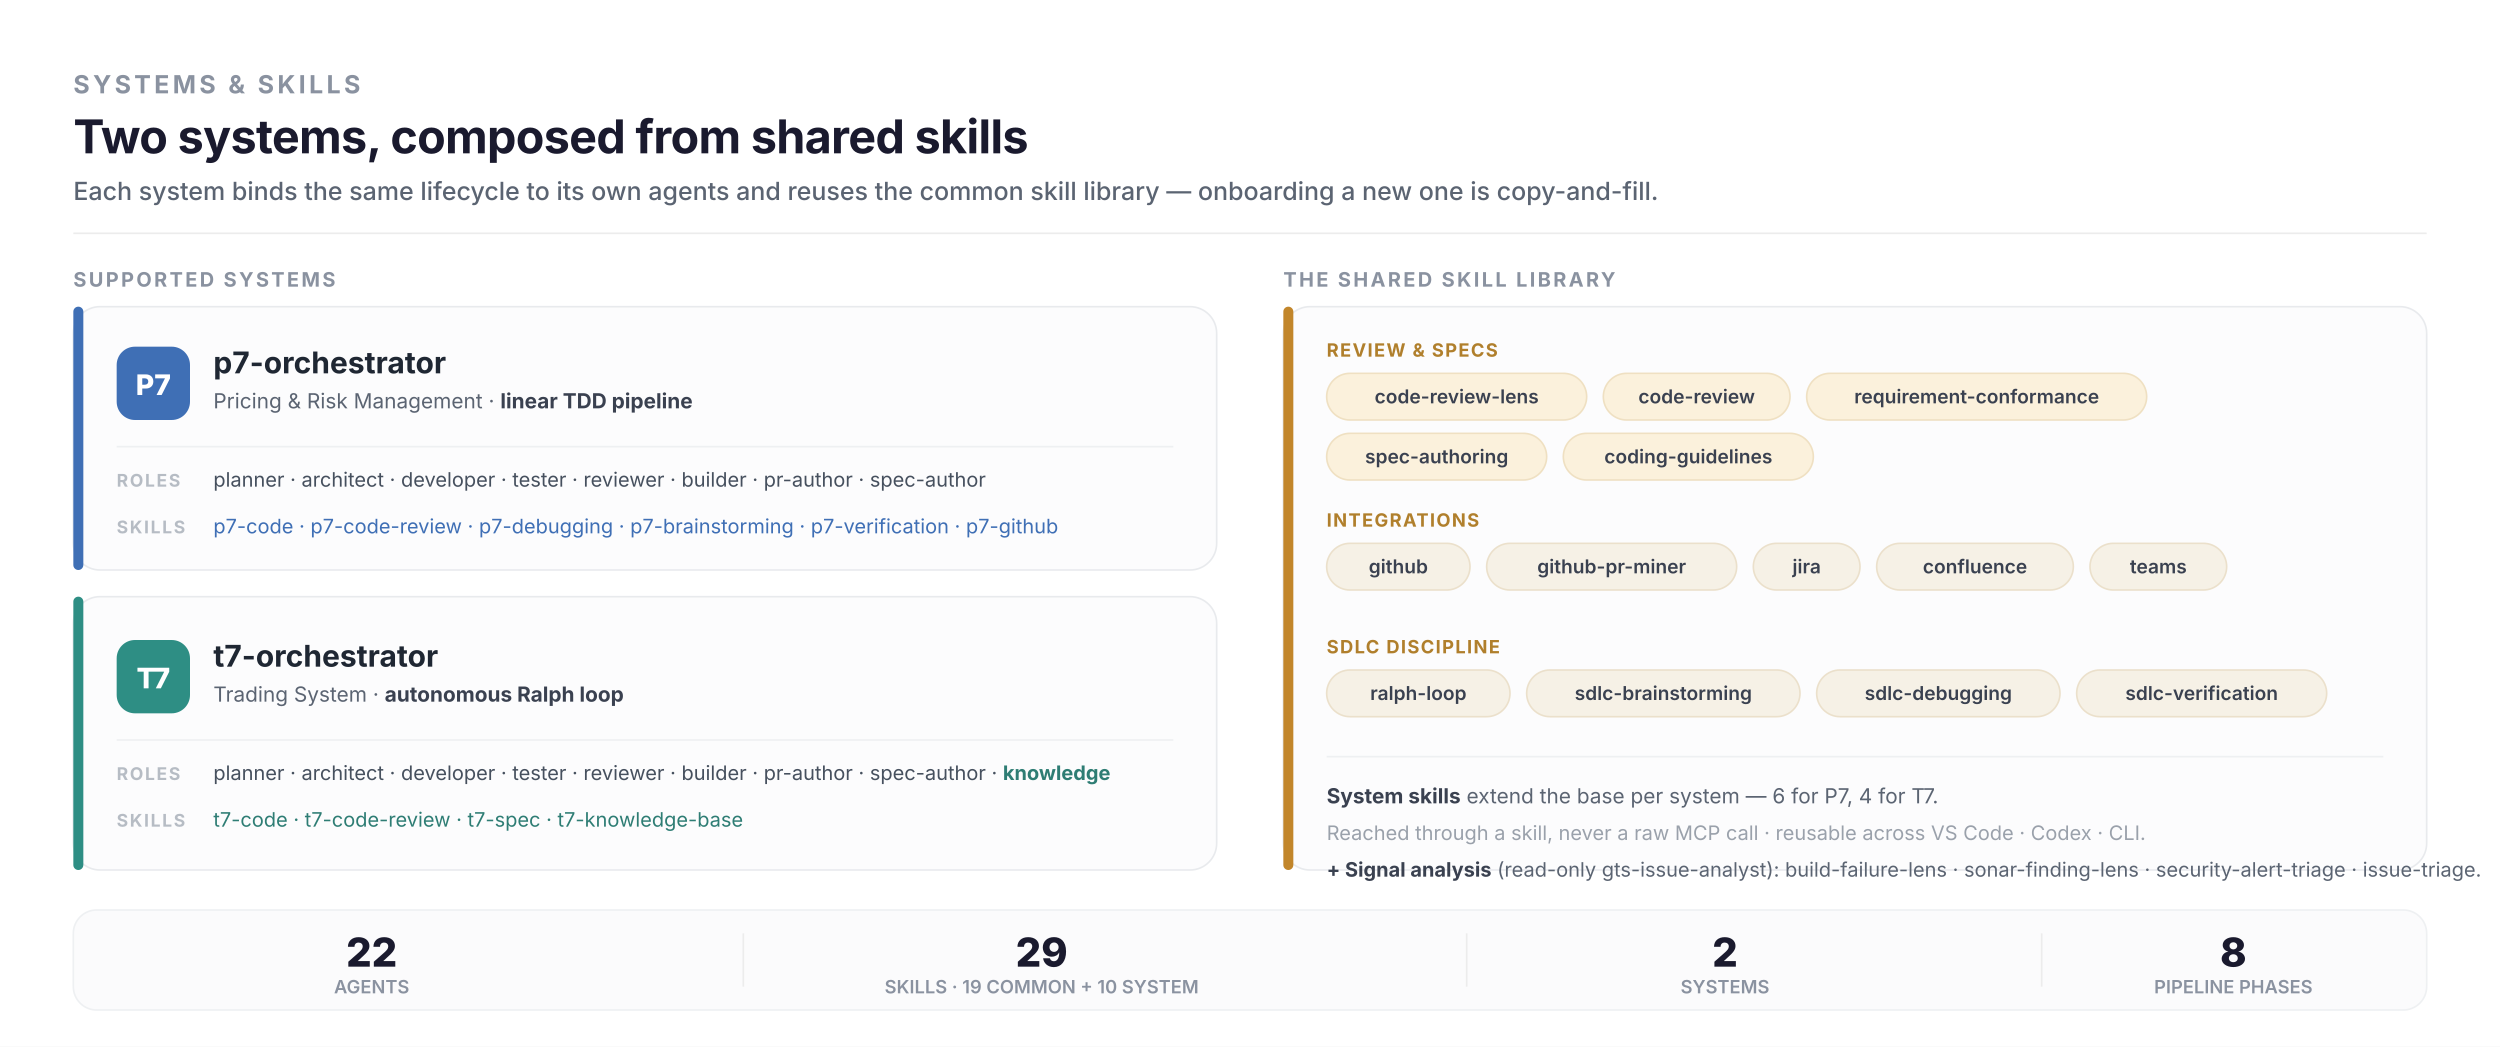
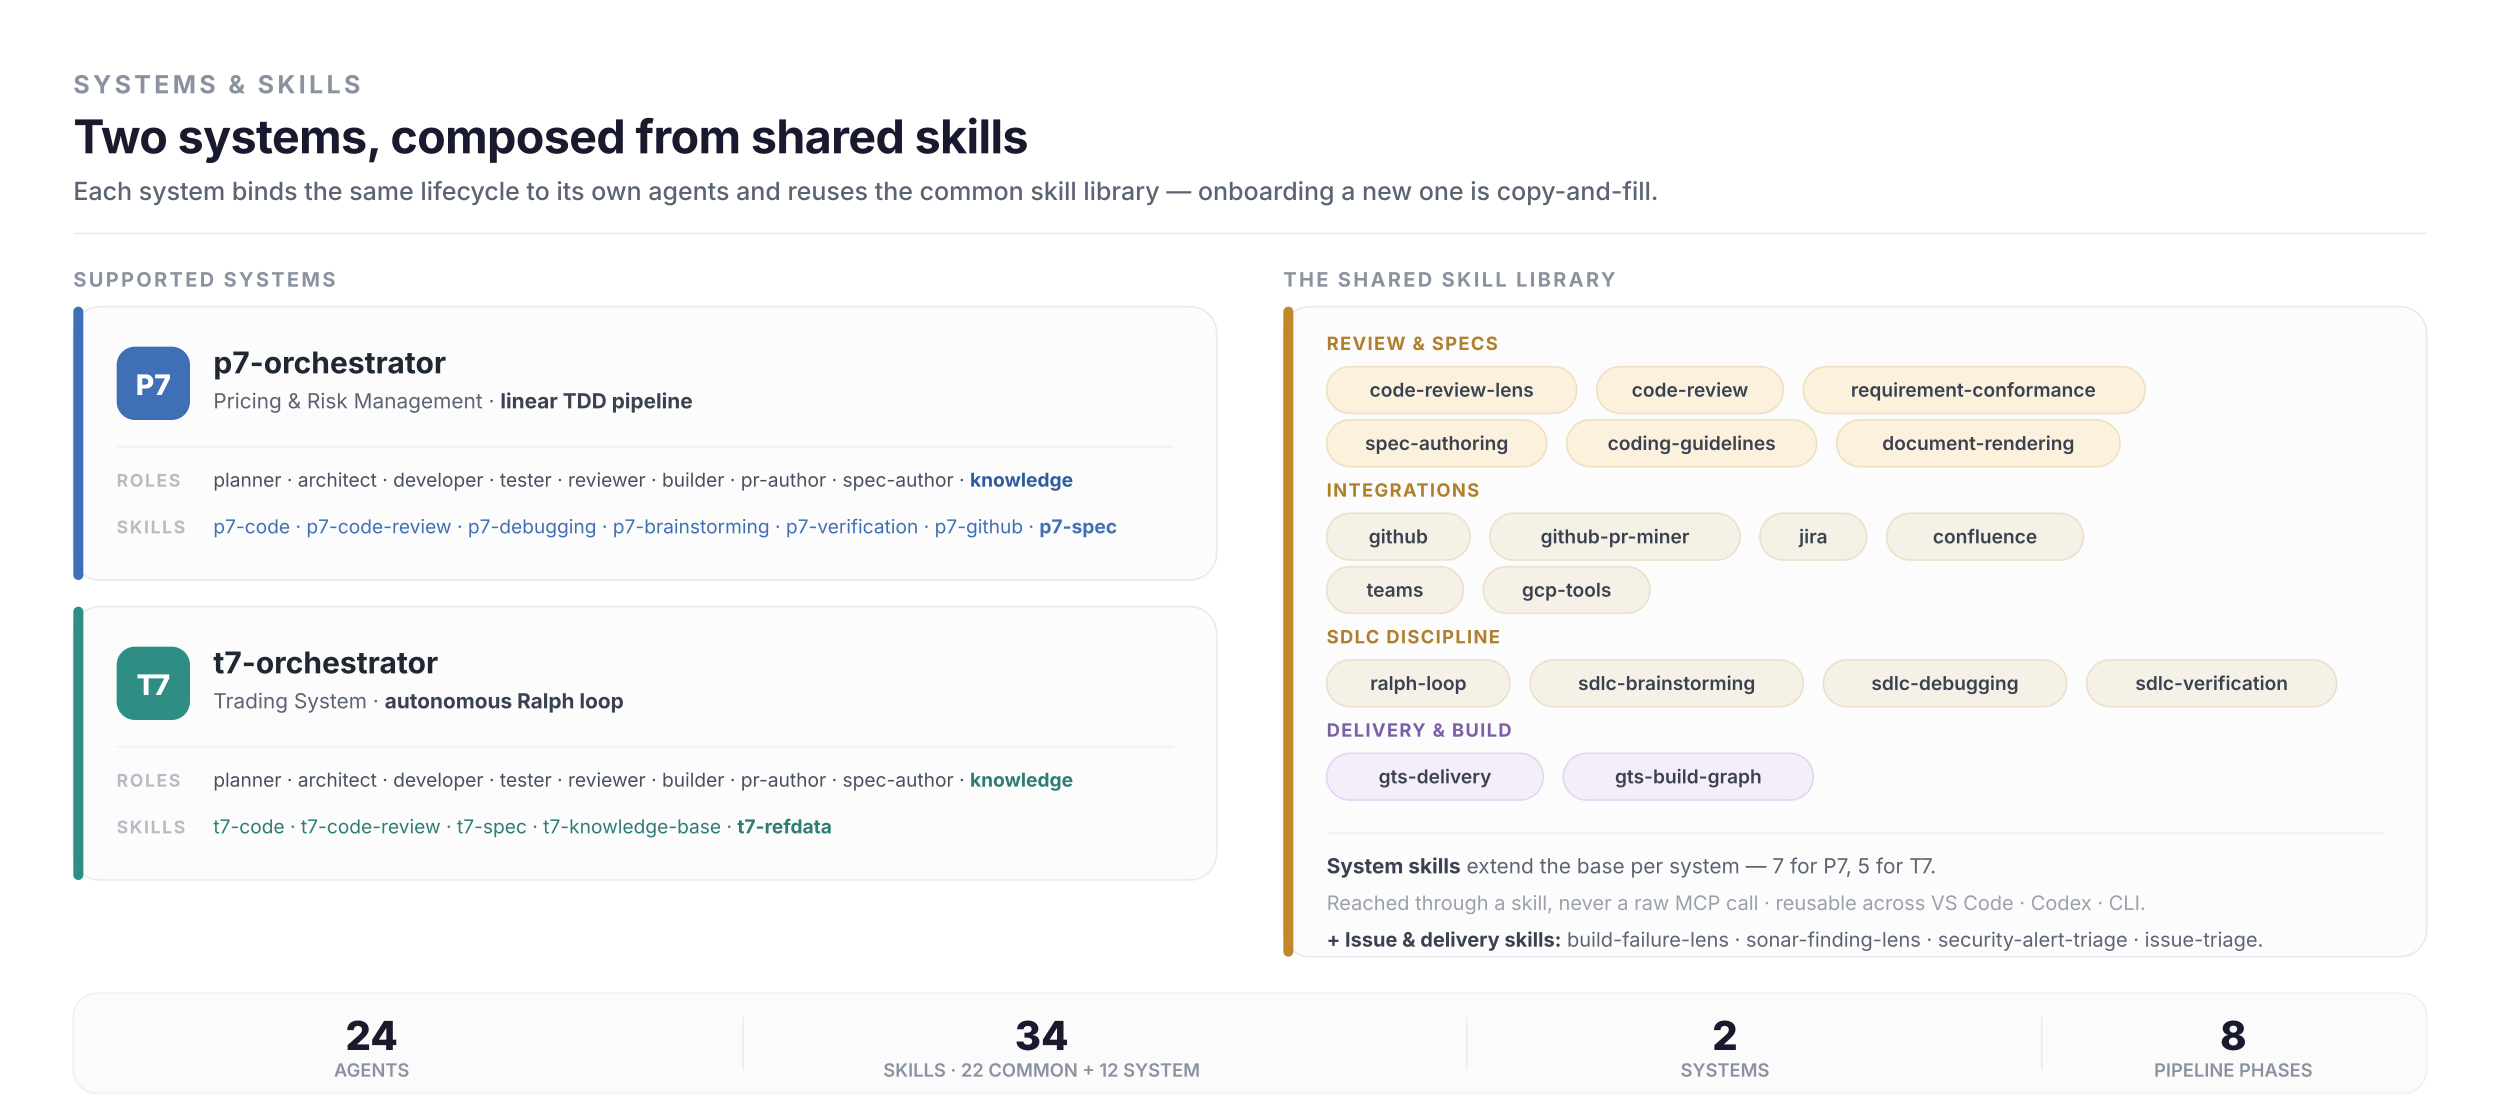
- <svg xmlns="http://www.w3.org/2000/svg" viewBox="0 0 1500 628" width="1500" height="628" role="img" aria-label="GTS AI SDLC systems and skills. Two systems today. P7, the Pricing and Risk Management platform, runs the p7-orchestrator over a linear TDD pipeline with eight roles — planner, architect, developer, tester, reviewer, builder, pr-author, spec-author — and six system skills: p7-code, p7-code-review, p7-debugging, p7-brainstorming, p7-verification, p7-github. T7, the Trading System, runs the t7-orchestrator as an autonomous Ralph loop with the same eight roles plus a read-only knowledge agent, and four system skills: t7-code, t7-code-review, t7-spec, t7-knowledge-base. The shared skill library groups review and specs (code-review-lens, code-review, requirement-conformance, spec-authoring, coding-guidelines), integrations (github, github-pr-miner, jira, confluence, teams) and SDLC discipline (ralph-loop, sdlc-brainstorming, sdlc-debugging, sdlc-verification), plus four signal-analysis skills (build-failure-lens, sonar-finding-lens, security-alert-triage, issue-triage) used by the read-only gts-issue-analyst peer. Totals: 22 agents, 29 skills (19 common plus 10 system), 2 systems, 8 pipeline phases.">
-   <rect x="0" y="0" width="1500" height="628" fill="#FFFFFF" />
+ <svg xmlns="http://www.w3.org/2000/svg" viewBox="0 0 1500 672" width="1500" height="672" role="img" aria-label="GTS AI SDLC systems and skills. Two systems today, each with its own read-only knowledge agent. P7, the Pricing and Risk Management platform, runs the p7-orchestrator over a linear TDD pipeline with eight roles — planner, architect, developer, tester, reviewer, builder, pr-author, spec-author — plus a read-only p7-sdlc-knowledge agent, and seven system skills: p7-code, p7-code-review, p7-debugging, p7-brainstorming, p7-verification, p7-github, p7-spec. T7, the Trading System, runs the t7-orchestrator as an autonomous Ralph loop with the same eight roles plus a read-only knowledge agent, and five system skills: t7-code, t7-code-review, t7-spec, t7-knowledge-base, t7-refdata. The shared skill library groups review and specs (code-review-lens, code-review, requirement-conformance, spec-authoring, coding-guidelines, document-rendering), integrations (github, github-pr-miner, jira, confluence, teams, gcp-tools), SDLC discipline (ralph-loop, sdlc-brainstorming, sdlc-debugging, sdlc-verification) and delivery and build (gts-delivery, gts-build-graph), plus four issue-analysis skills (build-failure-lens, sonar-finding-lens, security-alert-triage, issue-triage) used by the read-only gts-issue-analyst and gts-delivery peers. Totals: 24 agents, 34 skills (22 common plus 12 system), 2 systems, 8 pipeline phases.">
+   <rect x="0" y="0" width="1500" height="672" fill="#FFFFFF" />
  <g font-family="Inter, 'SF Pro Display', -apple-system, BlinkMacSystemFont, 'Segoe UI', Roboto, Helvetica, Arial, sans-serif">
    <text x="44" y="56" font-size="15" font-weight="700" fill="#8A92A0" letter-spacing="2">SYSTEMS &amp; SKILLS</text>
    <text x="44" y="92" font-size="28" font-weight="700" fill="#1A1A2E" letter-spacing="-0.4">Two systems, composed from shared skills</text>
    <text x="44" y="120" font-size="15" font-weight="500" fill="#5B6472">Each system binds the same lifecycle to its own agents and reuses the common skill library — onboarding a new one is copy-and-fill.</text>
    <line x1="44" y1="140" x2="1456" y2="140" stroke="#ECECEC" stroke-width="1" />
    <text x="44" y="172" font-size="12" font-weight="700" fill="#8A92A0" letter-spacing="1.4">SUPPORTED SYSTEMS</text>
    <text x="770" y="172" font-size="12" font-weight="700" fill="#8A92A0" letter-spacing="1.4">THE SHARED SKILL LIBRARY</text>
    <g>
-       <rect x="44" y="184" width="686" height="158" rx="16" fill="#FCFCFD" stroke="#E8EAED" />
-       <rect x="44" y="184" width="6" height="158" rx="3" fill="#3F6FB5" />
+       <rect x="44" y="184" width="686" height="164" rx="16" fill="#FCFCFD" stroke="#E8EAED" />
+       <rect x="44" y="184" width="6" height="164" rx="3" fill="#3F6FB5" />
      <rect x="70" y="208" width="44" height="44" rx="11" fill="#3F6FB5" />
      <text x="92" y="237" text-anchor="middle" font-size="17" font-weight="800" fill="#FFFFFF">P7</text>
      <text x="128" y="224" font-size="18" font-weight="700" fill="#1F2733">p7-orchestrator</text>
      <text x="128" y="245" font-size="12.5" fill="#5B6472">Pricing &amp; Risk Management · <tspan font-weight="700" fill="#3A4150">linear TDD pipeline</tspan>
      </text>
      <line x1="70" y1="268" x2="704" y2="268" stroke="#EEF0F2" />
      <text x="70" y="292" font-size="10.5" font-weight="700" fill="#B6BCC4" letter-spacing="1">ROLES</text>
-       <text x="128" y="292" font-size="12" fill="#46505E">planner · architect · developer · tester · reviewer · builder · pr-author · spec-author</text>
+       <text x="128" y="292" font-size="11.5" fill="#46505E">planner · architect · developer · tester · reviewer · builder · pr-author · spec-author · <tspan font-weight="700" fill="#2E5C9E">knowledge</tspan>
+       </text>
      <text x="70" y="320" font-size="10.5" font-weight="700" fill="#B6BCC4" letter-spacing="1">SKILLS</text>
-       <text x="128" y="320" font-size="12" fill="#3F6FB5">p7-code · p7-code-review · p7-debugging · p7-brainstorming · p7-verification · p7-github</text>
+       <text x="128" y="320" font-size="11.5" fill="#3F6FB5">p7-code · p7-code-review · p7-debugging · p7-brainstorming · p7-verification · p7-github · <tspan font-weight="700">p7-spec</tspan>
+       </text>
    </g>
    <g>
-       <rect x="44" y="358" width="686" height="164" rx="16" fill="#FCFCFD" stroke="#E8EAED" />
-       <rect x="44" y="358" width="6" height="164" rx="3" fill="#2E8E84" />
-       <rect x="70" y="384" width="44" height="44" rx="11" fill="#2E8E84" />
-       <text x="92" y="413" text-anchor="middle" font-size="17" font-weight="800" fill="#FFFFFF">T7</text>
-       <text x="128" y="400" font-size="18" font-weight="700" fill="#1F2733">t7-orchestrator</text>
-       <text x="128" y="421" font-size="12.5" fill="#5B6472">Trading System · <tspan font-weight="700" fill="#3A4150">autonomous Ralph loop</tspan>
+       <rect x="44" y="364" width="686" height="164" rx="16" fill="#FCFCFD" stroke="#E8EAED" />
+       <rect x="44" y="364" width="6" height="164" rx="3" fill="#2E8E84" />
+       <rect x="70" y="388" width="44" height="44" rx="11" fill="#2E8E84" />
+       <text x="92" y="417" text-anchor="middle" font-size="17" font-weight="800" fill="#FFFFFF">T7</text>
+       <text x="128" y="404" font-size="18" font-weight="700" fill="#1F2733">t7-orchestrator</text>
+       <text x="128" y="425" font-size="12.5" fill="#5B6472">Trading System · <tspan font-weight="700" fill="#3A4150">autonomous Ralph loop</tspan>
      </text>
-       <line x1="70" y1="444" x2="704" y2="444" stroke="#EEF0F2" />
-       <text x="70" y="468" font-size="10.5" font-weight="700" fill="#B6BCC4" letter-spacing="1">ROLES</text>
-       <text x="128" y="468" font-size="12" fill="#46505E">planner · architect · developer · tester · reviewer · builder · pr-author · spec-author · <tspan font-weight="700" fill="#2E7D74">knowledge</tspan>
+       <line x1="70" y1="448" x2="704" y2="448" stroke="#EEF0F2" />
+       <text x="70" y="472" font-size="10.5" font-weight="700" fill="#B6BCC4" letter-spacing="1">ROLES</text>
+       <text x="128" y="472" font-size="11.5" fill="#46505E">planner · architect · developer · tester · reviewer · builder · pr-author · spec-author · <tspan font-weight="700" fill="#2E7D74">knowledge</tspan>
      </text>
-       <text x="70" y="496" font-size="10.5" font-weight="700" fill="#B6BCC4" letter-spacing="1">SKILLS</text>
-       <text x="128" y="496" font-size="12" fill="#2E7D74">t7-code · t7-code-review · t7-spec · t7-knowledge-base</text>
+       <text x="70" y="500" font-size="10.5" font-weight="700" fill="#B6BCC4" letter-spacing="1">SKILLS</text>
+       <text x="128" y="500" font-size="11.5" fill="#2E7D74">t7-code · t7-code-review · t7-spec · t7-knowledge-base · <tspan font-weight="700">t7-refdata</tspan>
+       </text>
    </g>
    <g>
-       <rect x="770" y="184" width="686" height="338" rx="16" fill="#FCFCFD" stroke="#E8EAED" />
-       <rect x="770" y="184" width="6" height="338" rx="3" fill="#C2862B" />
-       <text x="796" y="214" font-size="11" font-weight="700" fill="#B07F2C" letter-spacing="0.8">REVIEW &amp; SPECS</text>
+       <rect x="770" y="184" width="686" height="390" rx="16" fill="#FCFCFD" stroke="#E8EAED" />
+       <rect x="770" y="184" width="6" height="390" rx="3" fill="#C2862B" />
+       <text x="796" y="210" font-size="11" font-weight="700" fill="#B07F2C" letter-spacing="0.8">REVIEW &amp; SPECS</text>
      <g font-size="11.5" font-weight="600" text-anchor="middle" fill="#3A4150">
        <g>
-           <rect x="796" y="224" width="156" height="28" rx="14" fill="#FBF1DC" stroke="#EFE0C2" />
-           <text x="874" y="242">code-review-lens</text>
+           <rect x="796" y="220" width="150" height="28" rx="14" fill="#FBF1DC" stroke="#EFE0C2" />
+           <text x="871" y="238">code-review-lens</text>
        </g>
        <g>
-           <rect x="962" y="224" width="112" height="28" rx="14" fill="#FBF1DC" stroke="#EFE0C2" />
-           <text x="1018" y="242">code-review</text>
+           <rect x="958" y="220" width="112" height="28" rx="14" fill="#FBF1DC" stroke="#EFE0C2" />
+           <text x="1014" y="238">code-review</text>
        </g>
        <g>
-           <rect x="1084" y="224" width="204" height="28" rx="14" fill="#FBF1DC" stroke="#EFE0C2" />
-           <text x="1186" y="242">requirement-conformance</text>
+           <rect x="1082" y="220" width="205" height="28" rx="14" fill="#FBF1DC" stroke="#EFE0C2" />
+           <text x="1184" y="238">requirement-conformance</text>
        </g>
        <g>
-           <rect x="796" y="260" width="132" height="28" rx="14" fill="#FBF1DC" stroke="#EFE0C2" />
-           <text x="862" y="278">spec-authoring</text>
+           <rect x="796" y="252" width="132" height="28" rx="14" fill="#FBF1DC" stroke="#EFE0C2" />
+           <text x="862" y="270">spec-authoring</text>
        </g>
        <g>
-           <rect x="938" y="260" width="150" height="28" rx="14" fill="#FBF1DC" stroke="#EFE0C2" />
-           <text x="1013" y="278">coding-guidelines</text>
+           <rect x="940" y="252" width="150" height="28" rx="14" fill="#FBF1DC" stroke="#EFE0C2" />
+           <text x="1015" y="270">coding-guidelines</text>
+         </g>
+         <g>
+           <rect x="1102" y="252" width="170" height="28" rx="14" fill="#FBF1DC" stroke="#EFE0C2" />
+           <text x="1187" y="270">document-rendering</text>
        </g>
      </g>
-       <text x="796" y="316" font-size="11" font-weight="700" fill="#B07F2C" letter-spacing="0.8">INTEGRATIONS</text>
+       <text x="796" y="298" font-size="11" font-weight="700" fill="#B07F2C" letter-spacing="0.8">INTEGRATIONS</text>
      <g font-size="11.5" font-weight="600" text-anchor="middle" fill="#3A4150">
        <g>
-           <rect x="796" y="326" width="86" height="28" rx="14" fill="#F6F1E6" stroke="#EBE0CB" />
-           <text x="839" y="344">github</text>
+           <rect x="796" y="308" width="86" height="28" rx="14" fill="#F6F1E6" stroke="#EBE0CB" />
+           <text x="839" y="326">github</text>
        </g>
        <g>
-           <rect x="892" y="326" width="150" height="28" rx="14" fill="#F6F1E6" stroke="#EBE0CB" />
-           <text x="967" y="344">github-pr-miner</text>
+           <rect x="894" y="308" width="150" height="28" rx="14" fill="#F6F1E6" stroke="#EBE0CB" />
+           <text x="969" y="326">github-pr-miner</text>
        </g>
        <g>
-           <rect x="1052" y="326" width="64" height="28" rx="14" fill="#F6F1E6" stroke="#EBE0CB" />
-           <text x="1084" y="344">jira</text>
+           <rect x="1056" y="308" width="64" height="28" rx="14" fill="#F6F1E6" stroke="#EBE0CB" />
+           <text x="1088" y="326">jira</text>
        </g>
        <g>
-           <rect x="1126" y="326" width="118" height="28" rx="14" fill="#F6F1E6" stroke="#EBE0CB" />
-           <text x="1185" y="344">confluence</text>
+           <rect x="1132" y="308" width="118" height="28" rx="14" fill="#F6F1E6" stroke="#EBE0CB" />
+           <text x="1191" y="326">confluence</text>
        </g>
        <g>
-           <rect x="1254" y="326" width="82" height="28" rx="14" fill="#F6F1E6" stroke="#EBE0CB" />
-           <text x="1295" y="344">teams</text>
+           <rect x="796" y="340" width="82" height="28" rx="14" fill="#F6F1E6" stroke="#EBE0CB" />
+           <text x="837" y="358">teams</text>
+         </g>
+         <g>
+           <rect x="890" y="340" width="100" height="28" rx="14" fill="#F6F1E6" stroke="#EBE0CB" />
+           <text x="940" y="358">gcp-tools</text>
        </g>
      </g>
-       <text x="796" y="392" font-size="11" font-weight="700" fill="#B07F2C" letter-spacing="0.8">SDLC DISCIPLINE</text>
+       <text x="796" y="386" font-size="11" font-weight="700" fill="#B07F2C" letter-spacing="0.8">SDLC DISCIPLINE</text>
      <g font-size="11.5" font-weight="600" text-anchor="middle" fill="#3A4150">
        <g>
-           <rect x="796" y="402" width="110" height="28" rx="14" fill="#F6F1E6" stroke="#EBE0CB" />
-           <text x="851" y="420">ralph-loop</text>
+           <rect x="796" y="396" width="110" height="28" rx="14" fill="#F6F1E6" stroke="#EBE0CB" />
+           <text x="851" y="414">ralph-loop</text>
        </g>
        <g>
-           <rect x="916" y="402" width="164" height="28" rx="14" fill="#F6F1E6" stroke="#EBE0CB" />
-           <text x="998" y="420">sdlc-brainstorming</text>
+           <rect x="918" y="396" width="164" height="28" rx="14" fill="#F6F1E6" stroke="#EBE0CB" />
+           <text x="1000" y="414">sdlc-brainstorming</text>
        </g>
        <g>
-           <rect x="1090" y="402" width="146" height="28" rx="14" fill="#F6F1E6" stroke="#EBE0CB" />
-           <text x="1163" y="420">sdlc-debugging</text>
+           <rect x="1094" y="396" width="146" height="28" rx="14" fill="#F6F1E6" stroke="#EBE0CB" />
+           <text x="1167" y="414">sdlc-debugging</text>
        </g>
        <g>
-           <rect x="1246" y="402" width="150" height="28" rx="14" fill="#F6F1E6" stroke="#EBE0CB" />
-           <text x="1321" y="420">sdlc-verification</text>
+           <rect x="1252" y="396" width="150" height="28" rx="14" fill="#F6F1E6" stroke="#EBE0CB" />
+           <text x="1327" y="414">sdlc-verification</text>
        </g>
      </g>
-       <line x1="796" y1="454" x2="1430" y2="454" stroke="#EEF0F2" />
-       <text x="796" y="482" font-size="12.5" fill="#5B6472">
-         <tspan font-weight="700" fill="#3A4150">System skills</tspan> extend the base per system — 6 for P7, 4 for T7.</text>
-       <text x="796" y="504" font-size="12" fill="#9AA1AB">Reached through a skill, never a raw MCP call · reusable across VS Code · Codex · CLI.</text>
-       <text x="796" y="526" font-size="12" fill="#5B6472">
-         <tspan font-weight="700" fill="#3A4150">+ Signal analysis</tspan> (read-only gts-issue-analyst): build-failure-lens · sonar-finding-lens · security-alert-triage · issue-triage.</text>
+       <text x="796" y="442" font-size="11" font-weight="700" fill="#7B5EA8" letter-spacing="0.8">DELIVERY &amp; BUILD</text>
+       <g font-size="11.5" font-weight="600" text-anchor="middle" fill="#3A4150">
+         <g>
+           <rect x="796" y="452" width="130" height="28" rx="14" fill="#F3EEF9" stroke="#E0D6F0" />
+           <text x="861" y="470">gts-delivery</text>
+         </g>
+         <g>
+           <rect x="938" y="452" width="150" height="28" rx="14" fill="#F3EEF9" stroke="#E0D6F0" />
+           <text x="1013" y="470">gts-build-graph</text>
+         </g>
+       </g>
+       <line x1="796" y1="500" x2="1430" y2="500" stroke="#EEF0F2" />
+       <text x="796" y="524" font-size="12.5" fill="#5B6472">
+         <tspan font-weight="700" fill="#3A4150">System skills</tspan> extend the base per system — 7 for P7, 5 for T7.</text>
+       <text x="796" y="546" font-size="12" fill="#9AA1AB">Reached through a skill, never a raw MCP call · reusable across VS Code · Codex · CLI.</text>
+       <text x="796" y="568" font-size="12" fill="#5B6472">
+         <tspan font-weight="700" fill="#3A4150">+ Issue &amp; delivery skills:</tspan> build-failure-lens · sonar-finding-lens · security-alert-triage · issue-triage.</text>
    </g>
    <g>
-       <rect x="44" y="546" width="1412" height="60" rx="14" fill="#FBFBFC" stroke="#EEF0F2" />
+       <rect x="44" y="596" width="1412" height="60" rx="14" fill="#FBFBFC" stroke="#EEF0F2" />
      <g text-anchor="middle">
-         <text x="223" y="580" font-size="24" font-weight="800" fill="#1A1A2E">22</text>
-         <text x="223" y="596" font-size="11" font-weight="600" fill="#8A92A0">AGENTS</text>
+         <text x="223" y="630" font-size="24" font-weight="800" fill="#1A1A2E">24</text>
+         <text x="223" y="646" font-size="11" font-weight="600" fill="#8A92A0">AGENTS</text>
      </g>
-       <line x1="446" y1="560" x2="446" y2="592" stroke="#ECECEC" />
+       <line x1="446" y1="610" x2="446" y2="642" stroke="#ECECEC" />
      <g text-anchor="middle">
-         <text x="625" y="580" font-size="24" font-weight="800" fill="#1A1A2E">29</text>
-         <text x="625" y="596" font-size="11" font-weight="600" fill="#8A92A0">SKILLS · 19 COMMON + 10 SYSTEM</text>
+         <text x="625" y="630" font-size="24" font-weight="800" fill="#1A1A2E">34</text>
+         <text x="625" y="646" font-size="11" font-weight="600" fill="#8A92A0">SKILLS · 22 COMMON + 12 SYSTEM</text>
      </g>
-       <line x1="880" y1="560" x2="880" y2="592" stroke="#ECECEC" />
+       <line x1="880" y1="610" x2="880" y2="642" stroke="#ECECEC" />
      <g text-anchor="middle">
-         <text x="1035" y="580" font-size="24" font-weight="800" fill="#1A1A2E">2</text>
-         <text x="1035" y="596" font-size="11" font-weight="600" fill="#8A92A0">SYSTEMS</text>
+         <text x="1035" y="630" font-size="24" font-weight="800" fill="#1A1A2E">2</text>
+         <text x="1035" y="646" font-size="11" font-weight="600" fill="#8A92A0">SYSTEMS</text>
      </g>
-       <line x1="1225" y1="560" x2="1225" y2="592" stroke="#ECECEC" />
+       <line x1="1225" y1="610" x2="1225" y2="642" stroke="#ECECEC" />
      <g text-anchor="middle">
-         <text x="1340" y="580" font-size="24" font-weight="800" fill="#1A1A2E">8</text>
-         <text x="1340" y="596" font-size="11" font-weight="600" fill="#8A92A0">PIPELINE PHASES</text>
+         <text x="1340" y="630" font-size="24" font-weight="800" fill="#1A1A2E">8</text>
+         <text x="1340" y="646" font-size="11" font-weight="600" fill="#8A92A0">PIPELINE PHASES</text>
      </g>
    </g>
  </g>
</svg>
